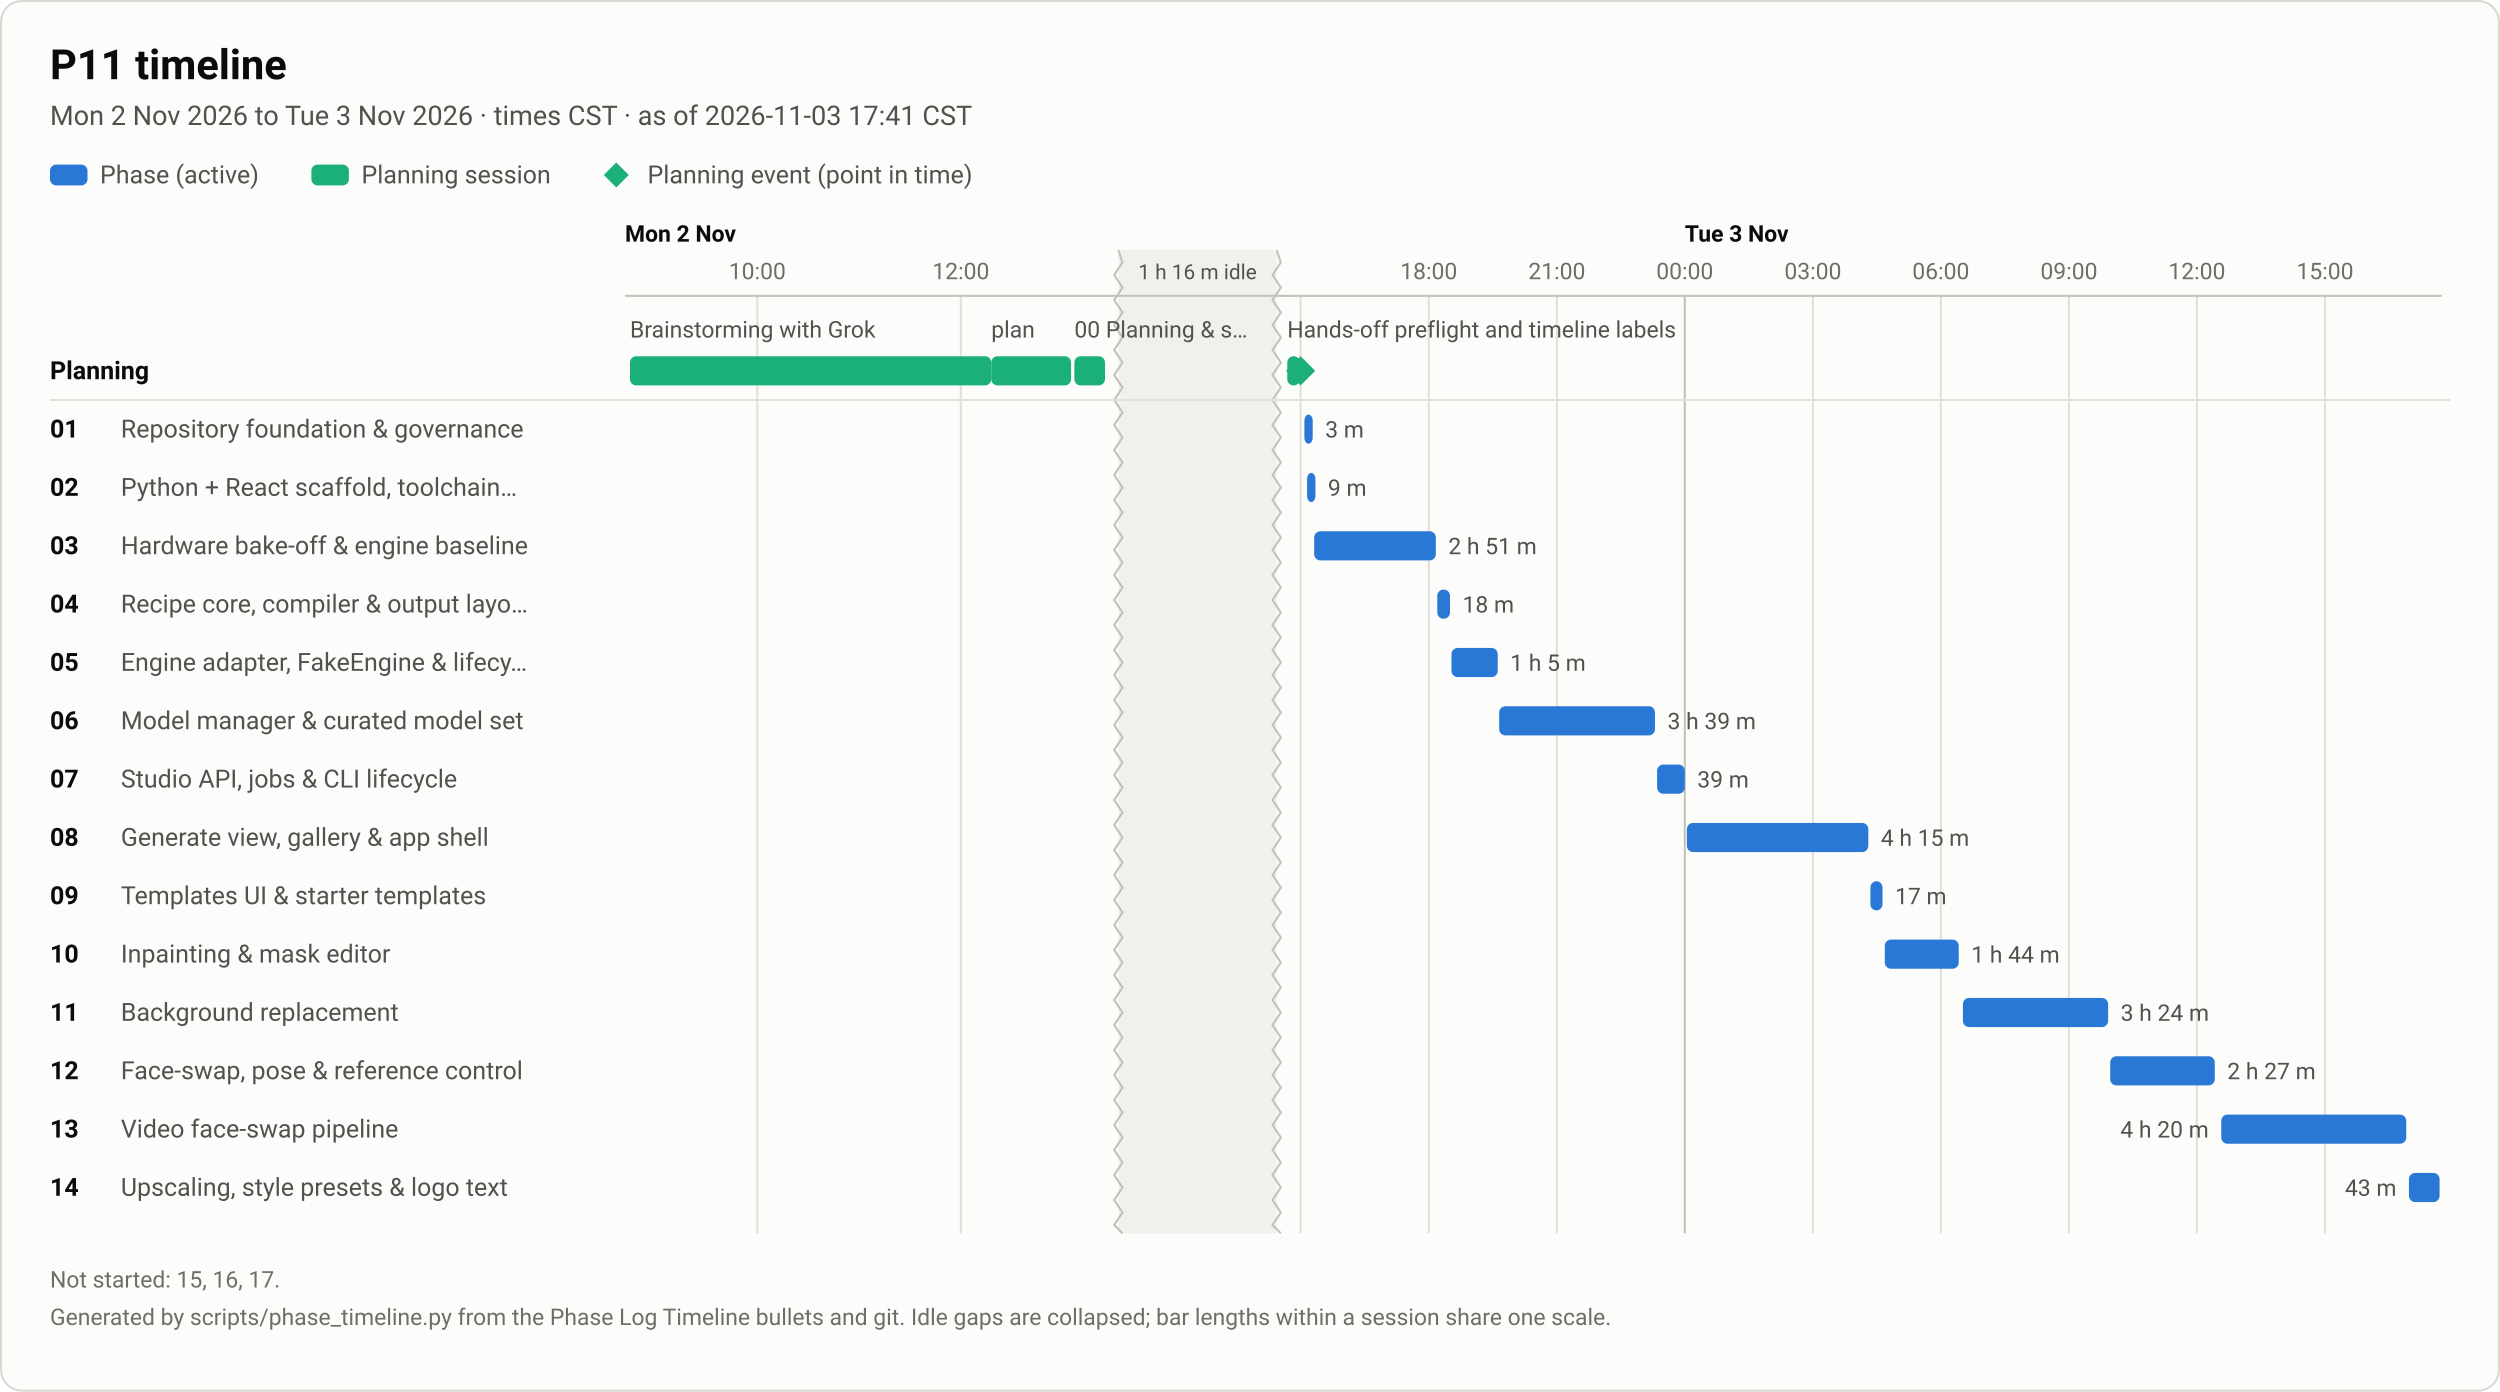
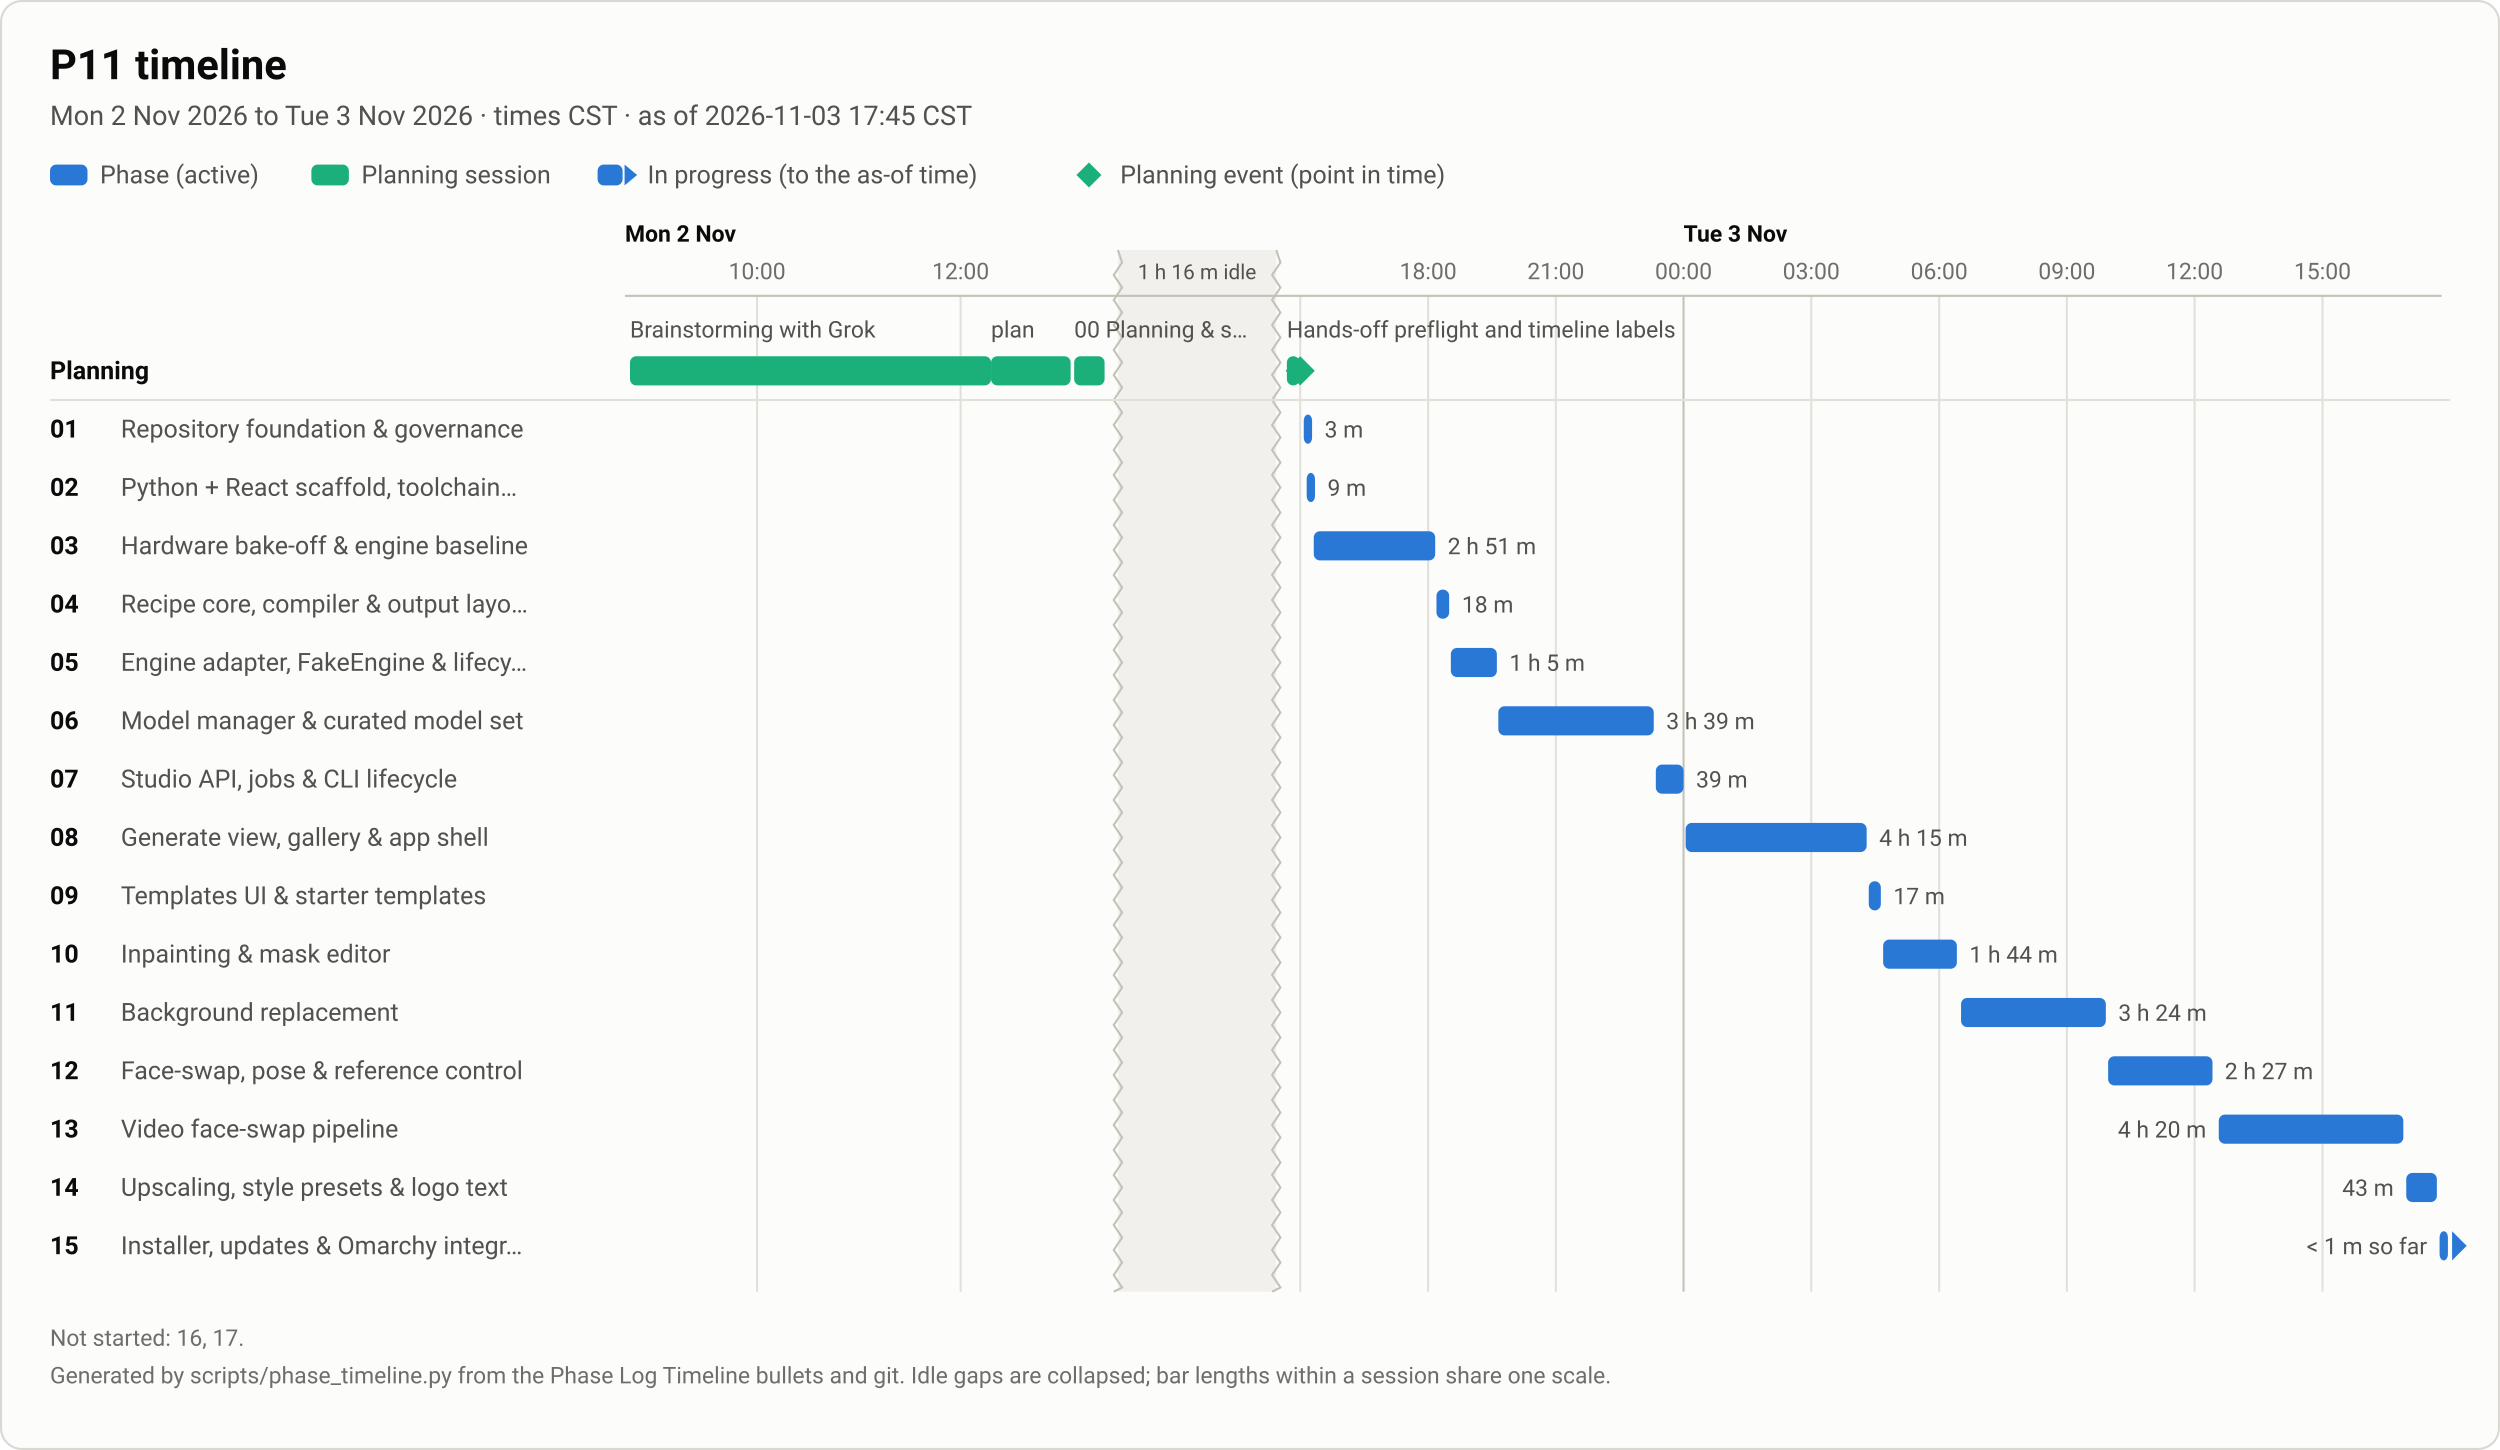
- <svg xmlns="http://www.w3.org/2000/svg" width="1200" height="668" viewBox="0 0 1200 668" role="img" aria-labelledby="tl-title tl-desc" font-family="system-ui, -apple-system, &quot;Segoe UI&quot;, Roboto, sans-serif" data-timeline-format="1">
+ <svg xmlns="http://www.w3.org/2000/svg" width="1200" height="696" viewBox="0 0 1200 696" role="img" aria-labelledby="tl-title tl-desc" font-family="system-ui, -apple-system, &quot;Segoe UI&quot;, Roboto, sans-serif" data-timeline-format="1">
  <style>.card{fill:#fcfcfb;stroke:#d9d8d2}.t1{fill:#0b0b0b}.t2{fill:#52514e}.t3{fill:#6f6d68}.grid{stroke:#e1e0d9}.axis{stroke:#c3c2b7}.brk{fill:#f1f0ec}.brke{stroke:#c3c2b7;fill:none}.ph{fill:#2a78d6}.pl{fill:#1baf7a}.tail{stroke:#2a78d6}.tailpl{stroke:#1baf7a}.hb{fill:#fbe1d6}.hl{stroke:#eb6834}.wo{stroke:#eb6834;fill:none}.ap{stroke:#0b0b0b;fill:none}.sep{stroke:#e1e0d9}text{font-variant-numeric:tabular-nums}@media (prefers-color-scheme: dark){.card{fill:#1a1a19;stroke:#3a3a37}.t1{fill:#f0efec}.t2{fill:#c3c2b7}.t3{fill:#a3a19a}.grid{stroke:#2c2c2a}.axis{stroke:#4a4a46}.brk{fill:#262624}.brke{stroke:#4a4a46;fill:none}.ph{fill:#3987e5}.pl{fill:#199e70}.tail{stroke:#3987e5}.tailpl{stroke:#199e70}.hb{fill:#4a2a1c}.hl{stroke:#d95926}.wo{stroke:#d95926;fill:none}.ap{stroke:#f0efec;fill:none}.sep{stroke:#2c2c2a}}</style>
  <defs>
    <pattern id="tl-hatch" patternUnits="userSpaceOnUse" width="6" height="6" patternTransform="rotate(45)">
      <rect class="hb" width="6" height="6" />
      <line class="hl" x1="1.5" y1="0" x2="1.5" y2="6" stroke-width="2.4" />
    </pattern>
  </defs>
-   <rect class="card" x="0.5" y="0.5" width="1199" height="667" rx="10" />
+   <rect class="card" x="0.5" y="0.5" width="1199" height="695" rx="10" />
  <text class="t1" x="24" y="38" font-size="20" font-weight="600">P11 timeline</text>
-   <text class="t2" x="24" y="60" font-size="13">Mon 2 Nov 2026 to Tue 3 Nov 2026 · times CST · as of 2026-11-03 17:41 CST</text>
+   <text class="t2" x="24" y="60" font-size="13">Mon 2 Nov 2026 to Tue 3 Nov 2026 · times CST · as of 2026-11-03 17:45 CST</text>
  <rect class="ph" x="24.0" y="79" width="18" height="10" rx="3" />
  <text class="t2" x="48" y="88" font-size="12">Phase (active)</text>
  <rect class="pl" x="149.462" y="79" width="18" height="10" rx="3" />
  <text class="t2" x="173.5" y="88" font-size="12">Planning session</text>
-   <path class="pl" d="M295.8 78l6 6l-6 6l-6-6z" />
-   <text class="t2" x="310.8" y="88" font-size="12">Planning event (point in time)</text>
+   <rect class="ph" x="286.848" y="79" width="12" height="10" rx="3" />
+   <path class="ph" d="M299.8 79l6 5l-6 5z" />
+   <text class="t2" x="310.8" y="88" font-size="12">In progress (to the as-of time)</text>
+   <path class="pl" d="M522.7 78l6 6l-6 6l-6-6z" />
+   <text class="t2" x="537.7" y="88" font-size="12">Planning event (point in time)</text>
  <text class="t1" x="300" y="116" font-size="11" font-weight="600">Mon 2 Nov</text>
-   <line class="grid" x1="363.5" x2="363.5" y1="142" y2="592" stroke-width="1" />
-   <text class="t3" x="363.5" y="134" font-size="11" text-anchor="middle">10:00</text>
-   <line class="grid" x1="461.2" x2="461.2" y1="142" y2="592" stroke-width="1" />
-   <text class="t3" x="461.2" y="134" font-size="11" text-anchor="middle">12:00</text>
-   <rect class="brk" x="536.8" y="120" width="76" height="472" />
-   <path class="brke" stroke-width="1" d="M536.8 120L538.8 126L534.8 132L538.8 138L534.8 144L538.8 150L534.8 156L538.8 162L534.8 168L538.8 174L534.8 180L538.8 186L534.8 192L538.8 198L534.8 204L538.8 210L534.8 216L538.8 222L534.8 228L538.8 234L534.8 240L538.8 246L534.8 252L538.8 258L534.8 264L538.8 270L534.8 276L538.8 282L534.8 288L538.8 294L534.8 300L538.8 306L534.8 312L538.8 318L534.8 324L538.8 330L534.8 336L538.8 342L534.8 348L538.8 354L534.8 360L538.8 366L534.8 372L538.8 378L534.8 384L538.8 390L534.8 396L538.8 402L534.8 408L538.8 414L534.8 420L538.8 426L534.8 432L538.8 438L534.8 444L538.8 450L534.8 456L538.8 462L534.8 468L538.8 474L534.8 480L538.8 486L534.8 492L538.8 498L534.8 504L538.8 510L534.8 516L538.8 522L534.8 528L538.8 534L534.8 540L538.8 546L534.8 552L538.8 558L534.8 564L538.8 570L534.8 576L538.8 582L534.8 588L538.8 592" />
-   <path class="brke" stroke-width="1" d="M612.8 120L614.8 126L610.8 132L614.8 138L610.8 144L614.8 150L610.8 156L614.8 162L610.8 168L614.8 174L610.8 180L614.8 186L610.8 192L614.8 198L610.8 204L614.8 210L610.8 216L614.8 222L610.8 228L614.8 234L610.8 240L614.8 246L610.8 252L614.8 258L610.8 264L614.8 270L610.8 276L614.8 282L610.8 288L614.8 294L610.8 300L614.8 306L610.8 312L614.8 318L610.8 324L614.8 330L610.8 336L614.8 342L610.8 348L614.8 354L610.8 360L614.8 366L610.8 372L614.8 378L610.8 384L614.8 390L610.8 396L614.8 402L610.8 408L614.8 414L610.8 420L614.8 426L610.8 432L614.8 438L610.8 444L614.8 450L610.8 456L614.8 462L610.8 468L614.8 474L610.8 480L614.8 486L610.8 492L614.8 498L610.8 504L614.8 510L610.8 516L614.8 522L610.8 528L614.8 534L610.8 540L614.8 546L610.8 552L614.8 558L610.8 564L614.8 570L610.8 576L614.8 582L610.8 588L614.8 592" />
-   <text class="t2" x="574.8" y="134" font-size="10" text-anchor="middle">1 h 16 m idle</text>
-   <line class="grid" x1="624.3" x2="624.3" y1="142" y2="592" stroke-width="1" />
-   <line class="grid" x1="685.8" x2="685.8" y1="142" y2="592" stroke-width="1" />
-   <text class="t3" x="685.8" y="134" font-size="11" text-anchor="middle">18:00</text>
-   <line class="grid" x1="747.3" x2="747.3" y1="142" y2="592" stroke-width="1" />
-   <text class="t3" x="747.3" y="134" font-size="11" text-anchor="middle">21:00</text>
-   <line class="axis" x1="808.7" x2="808.7" y1="142" y2="592" stroke-width="1" />
-   <text class="t3" x="808.7" y="134" font-size="11" text-anchor="middle">00:00</text>
-   <text class="t1" x="808.7" y="116" font-size="11" font-weight="600">Tue 3 Nov</text>
-   <line class="grid" x1="870.2" x2="870.2" y1="142" y2="592" stroke-width="1" />
-   <text class="t3" x="870.2" y="134" font-size="11" text-anchor="middle">03:00</text>
-   <line class="grid" x1="931.6" x2="931.6" y1="142" y2="592" stroke-width="1" />
-   <text class="t3" x="931.6" y="134" font-size="11" text-anchor="middle">06:00</text>
-   <line class="grid" x1="993.1" x2="993.1" y1="142" y2="592" stroke-width="1" />
-   <text class="t3" x="993.1" y="134" font-size="11" text-anchor="middle">09:00</text>
-   <line class="grid" x1="1054.5" x2="1054.5" y1="142" y2="592" stroke-width="1" />
-   <text class="t3" x="1054.5" y="134" font-size="11" text-anchor="middle">12:00</text>
-   <line class="grid" x1="1116" x2="1116" y1="142" y2="592" stroke-width="1" />
-   <text class="t3" x="1116" y="134" font-size="11" text-anchor="middle">15:00</text>
+   <line class="grid" x1="363.4" x2="363.4" y1="142" y2="620" stroke-width="1" />
+   <text class="t3" x="363.4" y="134" font-size="11" text-anchor="middle">10:00</text>
+   <line class="grid" x1="461.1" x2="461.1" y1="142" y2="620" stroke-width="1" />
+   <text class="t3" x="461.1" y="134" font-size="11" text-anchor="middle">12:00</text>
+   <rect class="brk" x="536.6" y="120" width="76" height="500" />
+   <path class="brke" stroke-width="1" d="M536.6 120L538.6 126L534.6 132L538.6 138L534.6 144L538.6 150L534.6 156L538.6 162L534.6 168L538.6 174L534.6 180L538.6 186L534.6 192L538.6 198L534.6 204L538.6 210L534.6 216L538.6 222L534.6 228L538.6 234L534.6 240L538.6 246L534.6 252L538.6 258L534.6 264L538.6 270L534.6 276L538.6 282L534.6 288L538.6 294L534.6 300L538.6 306L534.6 312L538.6 318L534.6 324L538.6 330L534.6 336L538.6 342L534.6 348L538.6 354L534.6 360L538.6 366L534.6 372L538.6 378L534.6 384L538.6 390L534.6 396L538.6 402L534.6 408L538.6 414L534.6 420L538.6 426L534.6 432L538.6 438L534.6 444L538.6 450L534.6 456L538.6 462L534.6 468L538.6 474L534.6 480L538.6 486L534.6 492L538.6 498L534.6 504L538.6 510L534.6 516L538.6 522L534.6 528L538.6 534L534.6 540L538.6 546L534.6 552L538.6 558L534.6 564L538.6 570L534.6 576L538.6 582L534.6 588L538.6 594L534.6 600L538.6 606L534.6 612L538.6 618L534.6 620" />
+   <path class="brke" stroke-width="1" d="M612.6 120L614.6 126L610.6 132L614.6 138L610.6 144L614.6 150L610.6 156L614.6 162L610.6 168L614.6 174L610.6 180L614.6 186L610.6 192L614.6 198L610.6 204L614.6 210L610.6 216L614.6 222L610.6 228L614.6 234L610.6 240L614.6 246L610.6 252L614.6 258L610.6 264L614.6 270L610.6 276L614.6 282L610.6 288L614.6 294L610.6 300L614.6 306L610.6 312L614.6 318L610.6 324L614.6 330L610.6 336L614.6 342L610.6 348L614.6 354L610.6 360L614.6 366L610.6 372L614.6 378L610.6 384L614.6 390L610.6 396L614.6 402L610.6 408L614.6 414L610.6 420L614.6 426L610.6 432L614.6 438L610.6 444L614.6 450L610.6 456L614.6 462L610.6 468L614.6 474L610.6 480L614.6 486L610.6 492L614.6 498L610.6 504L614.6 510L610.6 516L614.6 522L610.6 528L614.6 534L610.6 540L614.6 546L610.6 552L614.6 558L610.6 564L614.6 570L610.6 576L614.6 582L610.6 588L614.6 594L610.6 600L614.6 606L610.6 612L614.6 618L610.6 620" />
+   <text class="t2" x="574.6" y="134" font-size="10" text-anchor="middle">1 h 16 m idle</text>
+   <line class="grid" x1="624.1" x2="624.1" y1="142" y2="620" stroke-width="1" />
+   <line class="grid" x1="685.5" x2="685.5" y1="142" y2="620" stroke-width="1" />
+   <text class="t3" x="685.5" y="134" font-size="11" text-anchor="middle">18:00</text>
+   <line class="grid" x1="746.8" x2="746.8" y1="142" y2="620" stroke-width="1" />
+   <text class="t3" x="746.8" y="134" font-size="11" text-anchor="middle">21:00</text>
+   <line class="axis" x1="808.1" x2="808.1" y1="142" y2="620" stroke-width="1" />
+   <text class="t3" x="808.1" y="134" font-size="11" text-anchor="middle">00:00</text>
+   <text class="t1" x="808.1" y="116" font-size="11" font-weight="600">Tue 3 Nov</text>
+   <line class="grid" x1="869.4" x2="869.4" y1="142" y2="620" stroke-width="1" />
+   <text class="t3" x="869.4" y="134" font-size="11" text-anchor="middle">03:00</text>
+   <line class="grid" x1="930.8" x2="930.8" y1="142" y2="620" stroke-width="1" />
+   <text class="t3" x="930.8" y="134" font-size="11" text-anchor="middle">06:00</text>
+   <line class="grid" x1="992.1" x2="992.1" y1="142" y2="620" stroke-width="1" />
+   <text class="t3" x="992.1" y="134" font-size="11" text-anchor="middle">09:00</text>
+   <line class="grid" x1="1053.4" x2="1053.4" y1="142" y2="620" stroke-width="1" />
+   <text class="t3" x="1053.4" y="134" font-size="11" text-anchor="middle">12:00</text>
+   <line class="grid" x1="1114.8" x2="1114.8" y1="142" y2="620" stroke-width="1" />
+   <text class="t3" x="1114.8" y="134" font-size="11" text-anchor="middle">15:00</text>
  <line class="axis" x1="300" x2="1172" y1="142" y2="142" stroke-width="1" />
  <text class="t1" x="24" y="182" font-size="12" font-weight="600">Planning</text>
  <g id="tl-plan1">
-     <rect class="pl" x="302.4" y="171" width="173.4" height="14" rx="3" />
+     <rect class="pl" x="302.4" y="171" width="173.3" height="14" rx="3" />
  </g>
  <text class="t2" x="302.4" y="162" font-size="11">Brainstorming with Grok</text>
  <g id="tl-plan2">
-     <rect class="pl" x="475.8" y="171" width="38.3" height="14" rx="3" />
+     <rect class="pl" x="475.7" y="171" width="38.2" height="14" rx="3" />
  </g>
-   <text class="t2" x="475.8" y="162" font-size="11">plan</text>
+   <text class="t2" x="475.7" y="162" font-size="11">plan</text>
  <g id="tl-p00">
-     <rect class="pl" x="515.7" y="171" width="14.7" height="14" rx="3" />
+     <rect class="pl" x="515.6" y="171" width="14.6" height="14" rx="3" />
  </g>
-   <text class="t2" x="515.7" y="162" font-size="11">00 Planning &amp; s…</text>
+   <text class="t2" x="515.6" y="162" font-size="11">00 Planning &amp; s…</text>
  <g id="tl-plan3">
-     <rect class="pl" x="617.9" y="171" width="6.1" height="14" rx="3" />
+     <rect class="pl" x="617.7" y="171" width="6.1" height="14" rx="3" />
  </g>
-   <text class="t2" x="617.9" y="162" font-size="11">Hands-off preflight and timeline labels</text>
+   <text class="t2" x="617.7" y="162" font-size="11">Hands-off preflight and timeline labels</text>
  <g id="tl-pf-13ee0d5">
-     <path class="pl" d="M624.3 171l7 7l-7 7l-7-7z" />
+     <path class="pl" d="M624.1 171l7 7l-7 7l-7-7z" />
  </g>
  <line class="sep" x1="24" x2="1176" y1="192" y2="192" stroke-width="1" />
  <text class="t1" x="24" y="210" font-size="12" font-weight="600">01</text>
  <text class="t2" x="58" y="210" font-size="12">Repository foundation &amp; governance</text>
  <g id="tl-p01">
-     <rect class="ph" x="626.1" y="199" width="4" height="14" rx="3" />
+     <rect class="ph" x="625.8" y="199" width="4" height="14" rx="3" />
  </g>
-   <text class="t2" x="636.1" y="210" font-size="11">3 m</text>
+   <text class="t2" x="635.8" y="210" font-size="11">3 m</text>
  <text class="t1" x="24" y="238" font-size="12" font-weight="600">02</text>
  <text class="t2" x="58" y="238" font-size="12">Python + React scaffold, toolchain…</text>
  <g id="tl-p02">
-     <rect class="ph" x="627.4" y="227" width="4" height="14" rx="3" />
+     <rect class="ph" x="627.2" y="227" width="4" height="14" rx="3" />
  </g>
-   <text class="t2" x="637.4" y="238" font-size="11">9 m</text>
+   <text class="t2" x="637.2" y="238" font-size="11">9 m</text>
  <text class="t1" x="24" y="266" font-size="12" font-weight="600">03</text>
  <text class="t2" x="58" y="266" font-size="12">Hardware bake-off &amp; engine baseline</text>
  <g id="tl-p03">
-     <rect class="ph" x="630.8" y="255" width="58.4" height="14" rx="3" />
+     <rect class="ph" x="630.6" y="255" width="58.3" height="14" rx="3" />
  </g>
-   <text class="t2" x="695.2" y="266" font-size="11">2 h 51 m</text>
+   <text class="t2" x="694.9" y="266" font-size="11">2 h 51 m</text>
  <text class="t1" x="24" y="294" font-size="12" font-weight="600">04</text>
  <text class="t2" x="58" y="294" font-size="12">Recipe core, compiler &amp; output layo…</text>
  <g id="tl-p04">
-     <rect class="ph" x="689.9" y="283" width="6.1" height="14" rx="3" />
+     <rect class="ph" x="689.5" y="283" width="6.1" height="14" rx="3" />
  </g>
-   <text class="t2" x="702" y="294" font-size="11">18 m</text>
+   <text class="t2" x="701.7" y="294" font-size="11">18 m</text>
  <text class="t1" x="24" y="322" font-size="12" font-weight="600">05</text>
  <text class="t2" x="58" y="322" font-size="12">Engine adapter, FakeEngine &amp; lifecy…</text>
  <g id="tl-p05">
-     <rect class="ph" x="696.7" y="311" width="22.2" height="14" rx="3" />
+     <rect class="ph" x="696.4" y="311" width="22.1" height="14" rx="3" />
  </g>
-   <text class="t2" x="724.9" y="322" font-size="11">1 h 5 m</text>
+   <text class="t2" x="724.5" y="322" font-size="11">1 h 5 m</text>
  <text class="t1" x="24" y="350" font-size="12" font-weight="600">06</text>
  <text class="t2" x="58" y="350" font-size="12">Model manager &amp; curated model set</text>
  <g id="tl-p06">
-     <rect class="ph" x="719.6" y="339" width="74.8" height="14" rx="3" />
+     <rect class="ph" x="719.2" y="339" width="74.6" height="14" rx="3" />
  </g>
-   <text class="t2" x="800.4" y="350" font-size="11">3 h 39 m</text>
+   <text class="t2" x="799.8" y="350" font-size="11">3 h 39 m</text>
  <text class="t1" x="24" y="378" font-size="12" font-weight="600">07</text>
  <text class="t2" x="58" y="378" font-size="12">Studio API, jobs &amp; CLI lifecycle</text>
  <g id="tl-p07">
-     <rect class="ph" x="795.4" y="367" width="13.3" height="14" rx="3" />
+     <rect class="ph" x="794.8" y="367" width="13.3" height="14" rx="3" />
  </g>
-   <text class="t2" x="814.7" y="378" font-size="11">39 m</text>
+   <text class="t2" x="814.1" y="378" font-size="11">39 m</text>
  <text class="t1" x="24" y="406" font-size="12" font-weight="600">08</text>
  <text class="t2" x="58" y="406" font-size="12">Generate view, gallery &amp; app shell</text>
  <g id="tl-p08">
-     <rect class="ph" x="809.7" y="395" width="87.1" height="14" rx="3" />
+     <rect class="ph" x="809.1" y="395" width="86.9" height="14" rx="3" />
  </g>
-   <text class="t2" x="902.8" y="406" font-size="11">4 h 15 m</text>
+   <text class="t2" x="902" y="406" font-size="11">4 h 15 m</text>
  <text class="t1" x="24" y="434" font-size="12" font-weight="600">09</text>
  <text class="t2" x="58" y="434" font-size="12">Templates UI &amp; starter templates</text>
  <g id="tl-p09">
-     <rect class="ph" x="897.8" y="423" width="5.8" height="14" rx="3" />
+     <rect class="ph" x="897" y="423" width="5.8" height="14" rx="3" />
  </g>
-   <text class="t2" x="909.6" y="434" font-size="11">17 m</text>
+   <text class="t2" x="908.8" y="434" font-size="11">17 m</text>
  <text class="t1" x="24" y="462" font-size="12" font-weight="600">10</text>
  <text class="t2" x="58" y="462" font-size="12">Inpainting &amp; mask editor</text>
  <g id="tl-p10">
-     <rect class="ph" x="904.7" y="451" width="35.5" height="14" rx="3" />
+     <rect class="ph" x="903.9" y="451" width="35.4" height="14" rx="3" />
  </g>
-   <text class="t2" x="946.2" y="462" font-size="11">1 h 44 m</text>
+   <text class="t2" x="945.3" y="462" font-size="11">1 h 44 m</text>
  <text class="t1" x="24" y="490" font-size="12" font-weight="600">11</text>
  <text class="t2" x="58" y="490" font-size="12">Background replacement</text>
  <g id="tl-p11">
-     <rect class="ph" x="942.2" y="479" width="69.7" height="14" rx="3" />
+     <rect class="ph" x="941.3" y="479" width="69.5" height="14" rx="3" />
  </g>
-   <text class="t2" x="1017.9" y="490" font-size="11">3 h 24 m</text>
+   <text class="t2" x="1016.8" y="490" font-size="11">3 h 24 m</text>
  <text class="t1" x="24" y="518" font-size="12" font-weight="600">12</text>
  <text class="t2" x="58" y="518" font-size="12">Face-swap, pose &amp; reference control</text>
  <g id="tl-p12">
-     <rect class="ph" x="1012.9" y="507" width="50.2" height="14" rx="3" />
+     <rect class="ph" x="1011.9" y="507" width="50.1" height="14" rx="3" />
  </g>
-   <text class="t2" x="1069.1" y="518" font-size="11">2 h 27 m</text>
+   <text class="t2" x="1067.9" y="518" font-size="11">2 h 27 m</text>
  <text class="t1" x="24" y="546" font-size="12" font-weight="600">13</text>
  <text class="t2" x="58" y="546" font-size="12">Video face-swap pipeline</text>
  <g id="tl-p13">
-     <rect class="ph" x="1066.2" y="535" width="88.8" height="14" rx="3" />
+     <rect class="ph" x="1065" y="535" width="88.6" height="14" rx="3" />
  </g>
-   <text class="t2" x="1060.2" y="546" font-size="11" text-anchor="end">4 h 20 m</text>
+   <text class="t2" x="1059" y="546" font-size="11" text-anchor="end">4 h 20 m</text>
  <text class="t1" x="24" y="574" font-size="12" font-weight="600">14</text>
  <text class="t2" x="58" y="574" font-size="12">Upscaling, style presets &amp; logo text</text>
  <g id="tl-p14">
-     <rect class="ph" x="1156.3" y="563" width="14.7" height="14" rx="3" />
+     <rect class="ph" x="1155" y="563" width="14.7" height="14" rx="3" />
  </g>
-   <text class="t2" x="1150.3" y="574" font-size="11" text-anchor="end">43 m</text>
-   <text class="t3" x="24" y="618" font-size="11">Not started: 15, 16, 17.</text>
-   <text class="t3" x="24" y="636" font-size="11">Generated by scripts/phase_timeline.py from the Phase Log Timeline bullets and git. Idle gaps are collapsed; bar lengths within a session share one scale.</text>
+   <text class="t2" x="1149" y="574" font-size="11" text-anchor="end">43 m</text>
+   <text class="t1" x="24" y="602" font-size="12" font-weight="600">15</text>
+   <text class="t2" x="58" y="602" font-size="12">Installer, updates &amp; Omarchy integr…</text>
+   <g id="tl-p15">
+     <rect class="ph" x="1171" y="591" width="4" height="14" rx="3" />
+     <path class="ph" d="M1177 591l7 7l-7 7z" />
+   </g>
+   <text class="t2" x="1165" y="602" font-size="11" text-anchor="end">&lt; 1 m so far</text>
+   <text class="t3" x="24" y="646" font-size="11">Not started: 16, 17.</text>
+   <text class="t3" x="24" y="664" font-size="11">Generated by scripts/phase_timeline.py from the Phase Log Timeline bullets and git. Idle gaps are collapsed; bar lengths within a session share one scale.</text>
</svg>
